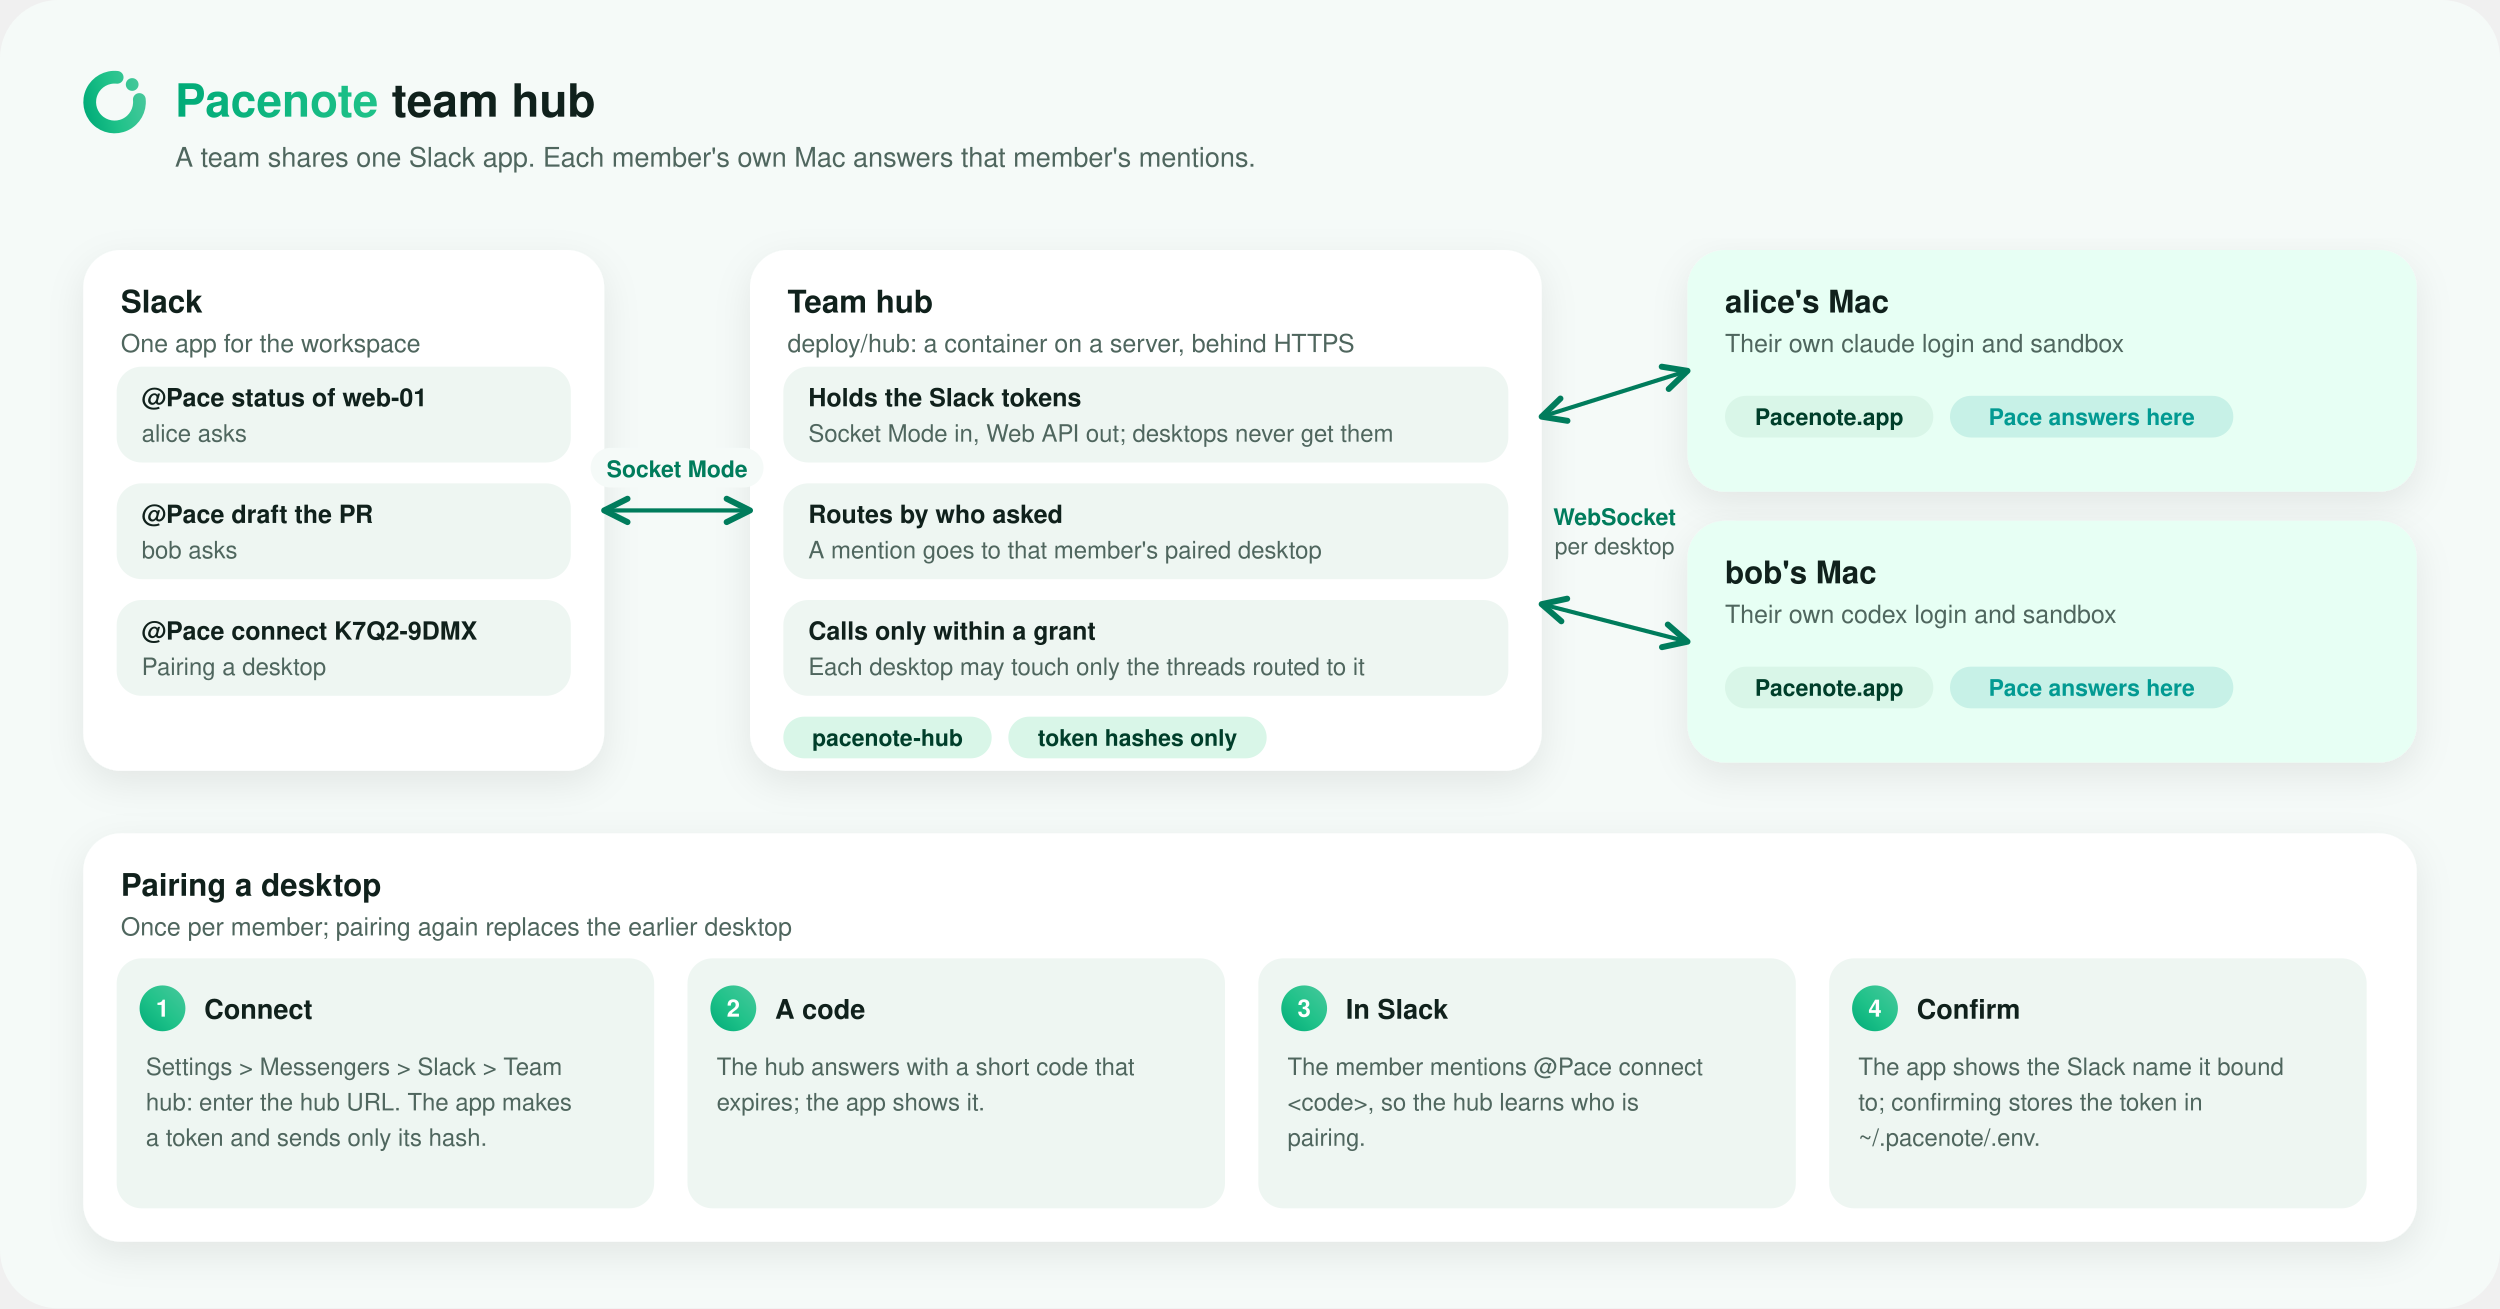
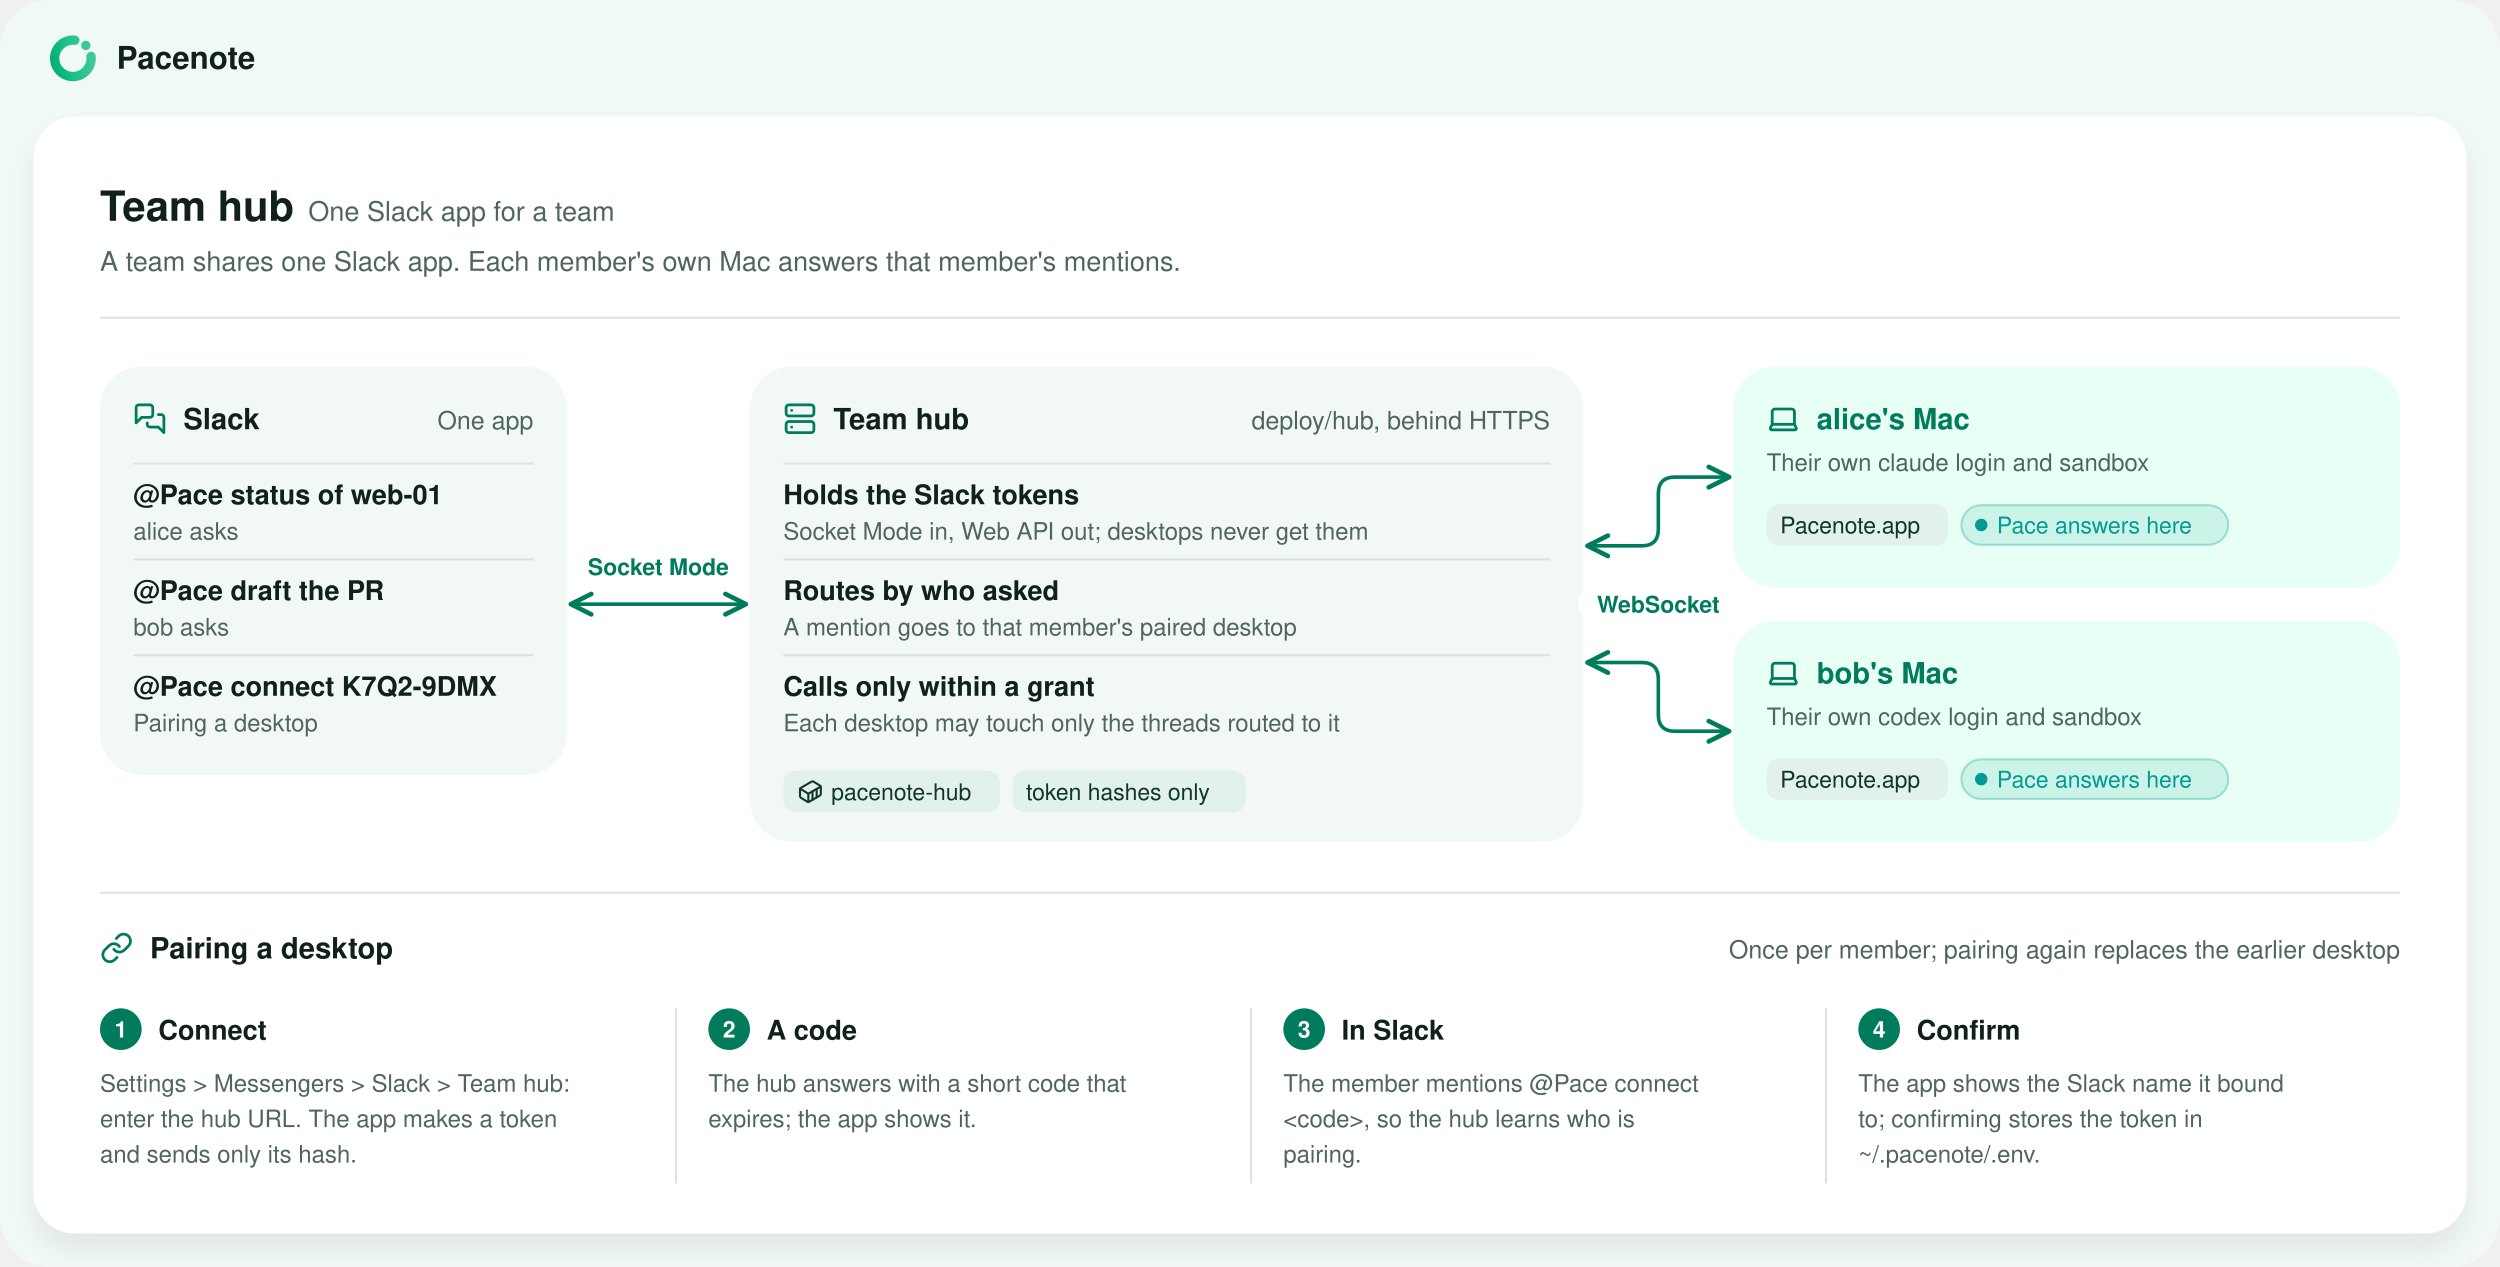
- <svg xmlns="http://www.w3.org/2000/svg" width="1200" height="628" viewBox="0 0 1200 628" role="img" aria-label="Pacenote team hub">
+ <svg xmlns="http://www.w3.org/2000/svg" width="1200" height="608" viewBox="0 0 1200 608" role="img" aria-label="Pacenote team hub">
  <defs>
-     <linearGradient id="mark" x1="0" y1="1" x2="1" y2="0">
+     <linearGradient id="mark" gradientUnits="userSpaceOnUse" x1="54" y1="314" x2="458" y2="198">
      <stop offset="0" stop-color="#01ab78" />
      <stop offset="0.46" stop-color="#1fc289" />
      <stop offset="1" stop-color="#48c89c" />
    </linearGradient>
-     <linearGradient id="mark-big" gradientUnits="userSpaceOnUse" x1="54" y1="314" x2="458" y2="198">
-       <stop offset="0" stop-color="#01ab78" />
-       <stop offset="0.46" stop-color="#1fc289" />
-       <stop offset="1" stop-color="#48c89c" />
-     </linearGradient>
-     <linearGradient id="wordmark" x1="0" y1="0" x2="1" y2="0">
-       <stop offset="0" stop-color="#01ab78" />
-       <stop offset="1" stop-color="#1fc289" />
-     </linearGradient>
-     <filter id="shadow" x="-10%" y="-10%" width="120%" height="130%">
-       <feDropShadow dx="0" dy="6" stdDeviation="9" flood-color="#0f2a20" flood-opacity="0.08" />
+     <filter id="lift" x="-5%" y="-5%" width="110%" height="115%">
+       <feDropShadow dx="0" dy="1" stdDeviation="0.5" flood-color="#1e332b" flood-opacity="0.05" />
+       <feDropShadow dx="0" dy="8" stdDeviation="6" flood-color="#1e332b" flood-opacity="0.07" />
    </filter>
    <marker id="arrow" viewBox="0 0 10 10" refX="8.5" refY="5" markerWidth="8" markerHeight="8" orient="auto-start-reverse">
-       <path d="M1.5 1.5L8.5 5L1.5 8.5" fill="none" stroke="#8aa199" stroke-width="1.6" stroke-linecap="round" stroke-linejoin="round" />
+       <path d="M1.5 1.5L8.5 5L1.5 8.5" fill="none" stroke="#a7b3af" stroke-width="1.6" stroke-linecap="round" stroke-linejoin="round" />
    </marker>
    <marker id="arrow-main" viewBox="0 0 10 10" refX="8.5" refY="5" markerWidth="8" markerHeight="8" orient="auto-start-reverse">
-       <path d="M1.5 1.5L8.5 5L1.5 8.5" fill="none" stroke="#007c5c" stroke-width="1.8" stroke-linecap="round" stroke-linejoin="round" />
+       <path d="M1.5 1.5L8.5 5L1.5 8.5" fill="none" stroke="#007c5c" stroke-width="1.6" stroke-linecap="round" stroke-linejoin="round" />
    </marker>
  </defs>
-   <rect width="1200" height="628" rx="28" fill="#f5faf8" />
-   <g transform="translate(36.35922 30.35922) scale(0.07281553)">
-     <path d="M273.1 92.9A164 164 0 1 0 419.1 238.9" fill="none" stroke="url(#mark-big)" stroke-width="84" stroke-linecap="round" />
-     <circle cx="372" cy="140" r="42" fill="url(#mark-big)" />
+   <rect width="1200" height="608" rx="24" fill="#f1f9f5" />
+   <g transform="translate(21.3301 14.3301) scale(0.05339806)">
+     <path d="M273.1 92.9A164 164 0 1 0 419.1 238.9" fill="none" stroke="url(#mark)" stroke-width="84" stroke-linecap="round" />
+     <circle cx="372" cy="140" r="42" fill="url(#mark)" />
  </g>
-   <text x="84" y="56" font-family="-apple-system, BlinkMacSystemFont, 'Segoe UI', Pretendard, 'Noto Sans KR', Helvetica, Arial, sans-serif" font-size="22" font-weight="700" fill="url(#wordmark)" text-anchor="start">Pacenote</text>
-   <text x="188" y="56" font-family="-apple-system, BlinkMacSystemFont, 'Segoe UI', Pretendard, 'Noto Sans KR', Helvetica, Arial, sans-serif" font-size="22" font-weight="600" fill="#10211c" text-anchor="start">team hub</text>
-   <text x="84" y="80" font-family="-apple-system, BlinkMacSystemFont, 'Segoe UI', Pretendard, 'Noto Sans KR', Helvetica, Arial, sans-serif" font-size="13" font-weight="400" fill="#4f665e" text-anchor="start">A team shares one Slack app. Each member's own Mac answers that member's mentions.</text>
-   <rect x="40" y="120" width="250" height="250" rx="18" fill="#ffffff" filter="url(#shadow)" />
-   <text x="58" y="150" font-family="-apple-system, BlinkMacSystemFont, 'Segoe UI', Pretendard, 'Noto Sans KR', Helvetica, Arial, sans-serif" font-size="15" font-weight="600" fill="#10211c" text-anchor="start">Slack</text>
-   <text x="58" y="169" font-family="-apple-system, BlinkMacSystemFont, 'Segoe UI', Pretendard, 'Noto Sans KR', Helvetica, Arial, sans-serif" font-size="12" font-weight="400" fill="#4f665e" text-anchor="start">One app for the workspace</text>
-   <rect x="56" y="176" width="218" height="46" rx="12" fill="#eef6f2" />
-   <text x="68" y="195" font-family="-apple-system, BlinkMacSystemFont, 'Segoe UI', Pretendard, 'Noto Sans KR', Helvetica, Arial, sans-serif" font-size="12" font-weight="600" fill="#10211c" text-anchor="start">@Pace  status of web-01</text>
-   <text x="68" y="212" font-family="-apple-system, BlinkMacSystemFont, 'Segoe UI', Pretendard, 'Noto Sans KR', Helvetica, Arial, sans-serif" font-size="11.5" font-weight="400" fill="#4f665e" text-anchor="start">alice asks</text>
-   <rect x="56" y="232" width="218" height="46" rx="12" fill="#eef6f2" />
-   <text x="68" y="251" font-family="-apple-system, BlinkMacSystemFont, 'Segoe UI', Pretendard, 'Noto Sans KR', Helvetica, Arial, sans-serif" font-size="12" font-weight="600" fill="#10211c" text-anchor="start">@Pace  draft the PR</text>
-   <text x="68" y="268" font-family="-apple-system, BlinkMacSystemFont, 'Segoe UI', Pretendard, 'Noto Sans KR', Helvetica, Arial, sans-serif" font-size="11.5" font-weight="400" fill="#4f665e" text-anchor="start">bob asks</text>
-   <rect x="56" y="288" width="218" height="46" rx="12" fill="#eef6f2" />
-   <text x="68" y="307" font-family="-apple-system, BlinkMacSystemFont, 'Segoe UI', Pretendard, 'Noto Sans KR', Helvetica, Arial, sans-serif" font-size="12" font-weight="600" fill="#10211c" text-anchor="start">@Pace  connect K7Q2-9DMX</text>
-   <text x="68" y="324" font-family="-apple-system, BlinkMacSystemFont, 'Segoe UI', Pretendard, 'Noto Sans KR', Helvetica, Arial, sans-serif" font-size="11.5" font-weight="400" fill="#4f665e" text-anchor="start">Pairing a desktop</text>
-   <rect x="360" y="120" width="380" height="250" rx="18" fill="#ffffff" filter="url(#shadow)" />
-   <text x="378" y="150" font-family="-apple-system, BlinkMacSystemFont, 'Segoe UI', Pretendard, 'Noto Sans KR', Helvetica, Arial, sans-serif" font-size="15" font-weight="600" fill="#10211c" text-anchor="start">Team hub</text>
-   <text x="378" y="169" font-family="-apple-system, BlinkMacSystemFont, 'Segoe UI', Pretendard, 'Noto Sans KR', Helvetica, Arial, sans-serif" font-size="12" font-weight="400" fill="#4f665e" text-anchor="start">deploy/hub: a container on a server, behind HTTPS</text>
-   <rect x="376" y="176" width="348" height="46" rx="12" fill="#eef6f2" />
-   <text x="388" y="195" font-family="-apple-system, BlinkMacSystemFont, 'Segoe UI', Pretendard, 'Noto Sans KR', Helvetica, Arial, sans-serif" font-size="12" font-weight="600" fill="#10211c" text-anchor="start">Holds the Slack tokens</text>
-   <text x="388" y="212" font-family="-apple-system, BlinkMacSystemFont, 'Segoe UI', Pretendard, 'Noto Sans KR', Helvetica, Arial, sans-serif" font-size="11.5" font-weight="400" fill="#4f665e" text-anchor="start">Socket Mode in, Web API out; desktops never get them</text>
-   <rect x="376" y="232" width="348" height="46" rx="12" fill="#eef6f2" />
-   <text x="388" y="251" font-family="-apple-system, BlinkMacSystemFont, 'Segoe UI', Pretendard, 'Noto Sans KR', Helvetica, Arial, sans-serif" font-size="12" font-weight="600" fill="#10211c" text-anchor="start">Routes by who asked</text>
-   <text x="388" y="268" font-family="-apple-system, BlinkMacSystemFont, 'Segoe UI', Pretendard, 'Noto Sans KR', Helvetica, Arial, sans-serif" font-size="11.5" font-weight="400" fill="#4f665e" text-anchor="start">A mention goes to that member's paired desktop</text>
-   <rect x="376" y="288" width="348" height="46" rx="12" fill="#eef6f2" />
-   <text x="388" y="307" font-family="-apple-system, BlinkMacSystemFont, 'Segoe UI', Pretendard, 'Noto Sans KR', Helvetica, Arial, sans-serif" font-size="12" font-weight="600" fill="#10211c" text-anchor="start">Calls only within a grant</text>
-   <text x="388" y="324" font-family="-apple-system, BlinkMacSystemFont, 'Segoe UI', Pretendard, 'Noto Sans KR', Helvetica, Arial, sans-serif" font-size="11.5" font-weight="400" fill="#4f665e" text-anchor="start">Each desktop may touch only the threads routed to it</text>
-   <rect x="376" y="344" width="100" height="20" rx="10" fill="#d9f6e8" fill-opacity="1" />
-   <text x="426" y="358" font-family="-apple-system, BlinkMacSystemFont, 'Segoe UI', Pretendard, 'Noto Sans KR', Helvetica, Arial, sans-serif" font-size="11" font-weight="600" fill="#003e2a" text-anchor="middle">pacenote-hub</text>
-   <rect x="484" y="344" width="124" height="20" rx="10" fill="#d9f6e8" fill-opacity="1" />
-   <text x="546" y="358" font-family="-apple-system, BlinkMacSystemFont, 'Segoe UI', Pretendard, 'Noto Sans KR', Helvetica, Arial, sans-serif" font-size="11" font-weight="600" fill="#003e2a" text-anchor="middle">token hashes only</text>
-   <rect x="810" y="120" width="350" height="116" rx="18" fill="#e7fff4" filter="url(#shadow)" />
-   <text x="828" y="150" font-family="-apple-system, BlinkMacSystemFont, 'Segoe UI', Pretendard, 'Noto Sans KR', Helvetica, Arial, sans-serif" font-size="15" font-weight="600" fill="#10211c" text-anchor="start">alice's Mac</text>
-   <text x="828" y="169" font-family="-apple-system, BlinkMacSystemFont, 'Segoe UI', Pretendard, 'Noto Sans KR', Helvetica, Arial, sans-serif" font-size="12" font-weight="400" fill="#4f665e" text-anchor="start">Their own claude login and sandbox</text>
-   <rect x="828" y="190" width="100" height="20" rx="10" fill="#d9f6e8" fill-opacity="1" />
-   <text x="878" y="204" font-family="-apple-system, BlinkMacSystemFont, 'Segoe UI', Pretendard, 'Noto Sans KR', Helvetica, Arial, sans-serif" font-size="11" font-weight="600" fill="#003e2a" text-anchor="middle">Pacenote.app</text>
-   <rect x="936" y="190" width="136" height="20" rx="10" fill="#029a92" fill-opacity="0.14" />
-   <text x="1004" y="204" font-family="-apple-system, BlinkMacSystemFont, 'Segoe UI', Pretendard, 'Noto Sans KR', Helvetica, Arial, sans-serif" font-size="11" font-weight="600" fill="#029a92" text-anchor="middle">Pace answers here</text>
-   <rect x="810" y="250" width="350" height="116" rx="18" fill="#e7fff4" filter="url(#shadow)" />
-   <text x="828" y="280" font-family="-apple-system, BlinkMacSystemFont, 'Segoe UI', Pretendard, 'Noto Sans KR', Helvetica, Arial, sans-serif" font-size="15" font-weight="600" fill="#10211c" text-anchor="start">bob's Mac</text>
-   <text x="828" y="299" font-family="-apple-system, BlinkMacSystemFont, 'Segoe UI', Pretendard, 'Noto Sans KR', Helvetica, Arial, sans-serif" font-size="12" font-weight="400" fill="#4f665e" text-anchor="start">Their own codex login and sandbox</text>
-   <rect x="828" y="320" width="100" height="20" rx="10" fill="#d9f6e8" fill-opacity="1" />
-   <text x="878" y="334" font-family="-apple-system, BlinkMacSystemFont, 'Segoe UI', Pretendard, 'Noto Sans KR', Helvetica, Arial, sans-serif" font-size="11" font-weight="600" fill="#003e2a" text-anchor="middle">Pacenote.app</text>
-   <rect x="936" y="320" width="136" height="20" rx="10" fill="#029a92" fill-opacity="0.14" />
-   <text x="1004" y="334" font-family="-apple-system, BlinkMacSystemFont, 'Segoe UI', Pretendard, 'Noto Sans KR', Helvetica, Arial, sans-serif" font-size="11" font-weight="600" fill="#029a92" text-anchor="middle">Pace answers here</text>
-   <path d="M290 245 L360 245" fill="none" stroke="#007c5c" stroke-width="2" stroke-linecap="round" stroke-linejoin="round" marker-end="url(#arrow-main)" marker-start="url(#arrow-main)" />
-   <rect x="283.5" y="215" width="83" height="19" rx="9.5" fill="#f5faf8" />
-   <text x="325" y="229" font-family="-apple-system, BlinkMacSystemFont, 'Segoe UI', Pretendard, 'Noto Sans KR', Helvetica, Arial, sans-serif" font-size="11" font-weight="600" fill="#007c5c" text-anchor="middle">Socket Mode</text>
-   <path d="M740 200 L810 178" fill="none" stroke="#007c5c" stroke-width="2" stroke-linecap="round" stroke-linejoin="round" marker-end="url(#arrow-main)" marker-start="url(#arrow-main)" />
-   <path d="M740 290 L810 308" fill="none" stroke="#007c5c" stroke-width="2" stroke-linecap="round" stroke-linejoin="round" marker-end="url(#arrow-main)" marker-start="url(#arrow-main)" />
-   <text x="775" y="252" font-family="-apple-system, BlinkMacSystemFont, 'Segoe UI', Pretendard, 'Noto Sans KR', Helvetica, Arial, sans-serif" font-size="11" font-weight="600" fill="#007c5c" text-anchor="middle">WebSocket</text>
-   <text x="775" y="266" font-family="-apple-system, BlinkMacSystemFont, 'Segoe UI', Pretendard, 'Noto Sans KR', Helvetica, Arial, sans-serif" font-size="11" font-weight="400" fill="#4f665e" text-anchor="middle">per desktop</text>
-   <rect x="40" y="400" width="1120" height="196" rx="18" fill="#ffffff" filter="url(#shadow)" />
-   <text x="58" y="430" font-family="-apple-system, BlinkMacSystemFont, 'Segoe UI', Pretendard, 'Noto Sans KR', Helvetica, Arial, sans-serif" font-size="15" font-weight="600" fill="#10211c" text-anchor="start">Pairing a desktop</text>
-   <text x="58" y="449" font-family="-apple-system, BlinkMacSystemFont, 'Segoe UI', Pretendard, 'Noto Sans KR', Helvetica, Arial, sans-serif" font-size="12" font-weight="400" fill="#4f665e" text-anchor="start">Once per member; pairing again replaces the earlier desktop</text>
-   <rect x="56" y="460" width="258" height="120" rx="12" fill="#eef6f2" />
-   <circle cx="78" cy="484" r="11" fill="url(#mark)" />
-   <text x="78" y="488" font-family="-apple-system, BlinkMacSystemFont, 'Segoe UI', Pretendard, 'Noto Sans KR', Helvetica, Arial, sans-serif" font-size="11.5" font-weight="700" fill="#ffffff" text-anchor="middle">1</text>
-   <text x="98" y="489" font-family="-apple-system, BlinkMacSystemFont, 'Segoe UI', Pretendard, 'Noto Sans KR', Helvetica, Arial, sans-serif" font-size="13" font-weight="600" fill="#10211c" text-anchor="start">Connect</text>
-   <text x="70" y="516" font-family="-apple-system, BlinkMacSystemFont, 'Segoe UI', Pretendard, 'Noto Sans KR', Helvetica, Arial, sans-serif" font-size="11.5" font-weight="400" fill="#4f665e" text-anchor="start">Settings &gt; Messengers &gt; Slack &gt; Team</text>
-   <text x="70" y="533" font-family="-apple-system, BlinkMacSystemFont, 'Segoe UI', Pretendard, 'Noto Sans KR', Helvetica, Arial, sans-serif" font-size="11.5" font-weight="400" fill="#4f665e" text-anchor="start">hub: enter the hub URL. The app makes</text>
-   <text x="70" y="550" font-family="-apple-system, BlinkMacSystemFont, 'Segoe UI', Pretendard, 'Noto Sans KR', Helvetica, Arial, sans-serif" font-size="11.5" font-weight="400" fill="#4f665e" text-anchor="start">a token and sends only its hash.</text>
-   <rect x="330" y="460" width="258" height="120" rx="12" fill="#eef6f2" />
-   <circle cx="352" cy="484" r="11" fill="url(#mark)" />
-   <text x="352" y="488" font-family="-apple-system, BlinkMacSystemFont, 'Segoe UI', Pretendard, 'Noto Sans KR', Helvetica, Arial, sans-serif" font-size="11.5" font-weight="700" fill="#ffffff" text-anchor="middle">2</text>
-   <text x="372" y="489" font-family="-apple-system, BlinkMacSystemFont, 'Segoe UI', Pretendard, 'Noto Sans KR', Helvetica, Arial, sans-serif" font-size="13" font-weight="600" fill="#10211c" text-anchor="start">A code</text>
-   <text x="344" y="516" font-family="-apple-system, BlinkMacSystemFont, 'Segoe UI', Pretendard, 'Noto Sans KR', Helvetica, Arial, sans-serif" font-size="11.5" font-weight="400" fill="#4f665e" text-anchor="start">The hub answers with a short code that</text>
-   <text x="344" y="533" font-family="-apple-system, BlinkMacSystemFont, 'Segoe UI', Pretendard, 'Noto Sans KR', Helvetica, Arial, sans-serif" font-size="11.5" font-weight="400" fill="#4f665e" text-anchor="start">expires; the app shows it.</text>
-   <rect x="604" y="460" width="258" height="120" rx="12" fill="#eef6f2" />
-   <circle cx="626" cy="484" r="11" fill="url(#mark)" />
-   <text x="626" y="488" font-family="-apple-system, BlinkMacSystemFont, 'Segoe UI', Pretendard, 'Noto Sans KR', Helvetica, Arial, sans-serif" font-size="11.5" font-weight="700" fill="#ffffff" text-anchor="middle">3</text>
-   <text x="646" y="489" font-family="-apple-system, BlinkMacSystemFont, 'Segoe UI', Pretendard, 'Noto Sans KR', Helvetica, Arial, sans-serif" font-size="13" font-weight="600" fill="#10211c" text-anchor="start">In Slack</text>
-   <text x="618" y="516" font-family="-apple-system, BlinkMacSystemFont, 'Segoe UI', Pretendard, 'Noto Sans KR', Helvetica, Arial, sans-serif" font-size="11.5" font-weight="400" fill="#4f665e" text-anchor="start">The member mentions @Pace connect</text>
-   <text x="618" y="533" font-family="-apple-system, BlinkMacSystemFont, 'Segoe UI', Pretendard, 'Noto Sans KR', Helvetica, Arial, sans-serif" font-size="11.5" font-weight="400" fill="#4f665e" text-anchor="start">&lt;code&gt;, so the hub learns who is</text>
-   <text x="618" y="550" font-family="-apple-system, BlinkMacSystemFont, 'Segoe UI', Pretendard, 'Noto Sans KR', Helvetica, Arial, sans-serif" font-size="11.5" font-weight="400" fill="#4f665e" text-anchor="start">pairing.</text>
-   <rect x="878" y="460" width="258" height="120" rx="12" fill="#eef6f2" />
-   <circle cx="900" cy="484" r="11" fill="url(#mark)" />
-   <text x="900" y="488" font-family="-apple-system, BlinkMacSystemFont, 'Segoe UI', Pretendard, 'Noto Sans KR', Helvetica, Arial, sans-serif" font-size="11.5" font-weight="700" fill="#ffffff" text-anchor="middle">4</text>
-   <text x="920" y="489" font-family="-apple-system, BlinkMacSystemFont, 'Segoe UI', Pretendard, 'Noto Sans KR', Helvetica, Arial, sans-serif" font-size="13" font-weight="600" fill="#10211c" text-anchor="start">Confirm</text>
-   <text x="892" y="516" font-family="-apple-system, BlinkMacSystemFont, 'Segoe UI', Pretendard, 'Noto Sans KR', Helvetica, Arial, sans-serif" font-size="11.5" font-weight="400" fill="#4f665e" text-anchor="start">The app shows the Slack name it bound</text>
-   <text x="892" y="533" font-family="-apple-system, BlinkMacSystemFont, 'Segoe UI', Pretendard, 'Noto Sans KR', Helvetica, Arial, sans-serif" font-size="11.5" font-weight="400" fill="#4f665e" text-anchor="start">to; confirming stores the token in</text>
-   <text x="892" y="550" font-family="-apple-system, BlinkMacSystemFont, 'Segoe UI', Pretendard, 'Noto Sans KR', Helvetica, Arial, sans-serif" font-size="11.5" font-weight="400" fill="#4f665e" text-anchor="start">~/.pacenote/.env.</text>
+   <text x="56" y="33" font-family="-apple-system, BlinkMacSystemFont, Pretendard, 'Apple SD Gothic Neo', 'Segoe UI', 'Noto Sans KR', Helvetica, Arial, sans-serif" font-size="15" font-weight="600" fill="#10211c" text-anchor="start">Pacenote</text>
+   <rect x="16" y="56" width="1168" height="536" rx="20" fill="#ffffff" filter="url(#lift)" />
+   <text x="48" y="106" font-family="-apple-system, BlinkMacSystemFont, Pretendard, 'Apple SD Gothic Neo', 'Segoe UI', 'Noto Sans KR', Helvetica, Arial, sans-serif" font-size="20" font-weight="600" fill="#10211c" text-anchor="start">Team hub</text>
+   <text x="147.954" y="106" font-family="-apple-system, BlinkMacSystemFont, Pretendard, 'Apple SD Gothic Neo', 'Segoe UI', 'Noto Sans KR', Helvetica, Arial, sans-serif" font-size="13" font-weight="400" fill="#4f665e" text-anchor="start">One Slack app for a team</text>
+   <text x="48" y="130" font-family="-apple-system, BlinkMacSystemFont, Pretendard, 'Apple SD Gothic Neo', 'Segoe UI', 'Noto Sans KR', Helvetica, Arial, sans-serif" font-size="13" font-weight="400" fill="#4f665e" text-anchor="start">A team shares one Slack app. Each member's own Mac answers that member's mentions.</text>
+   <path d="M48 152.5H1152" stroke="#d8e5df" stroke-width="1" />
+   <rect x="48" y="176" width="224" height="196" rx="20" fill="#f1f8f5" />
+   <g transform="translate(64 193) scale(0.6666667)" color="#007c5c" fill="none" stroke="#007c5c" stroke-width="2" stroke-linecap="round" stroke-linejoin="round">
+     <path d="M14 9a2 2 0 0 1-2 2H6l-4 4V4a2 2 0 0 1 2-2h8a2 2 0 0 1 2 2z" />
+     <path d="M18 9h2a2 2 0 0 1 2 2v11l-4-4h-6a2 2 0 0 1-2-2v-1" />
+   </g>
+   <text x="88" y="206" font-family="-apple-system, BlinkMacSystemFont, Pretendard, 'Apple SD Gothic Neo', 'Segoe UI', 'Noto Sans KR', Helvetica, Arial, sans-serif" font-size="14" font-weight="600" fill="#10211c" text-anchor="start">Slack</text>
+   <text x="256" y="206" font-family="-apple-system, BlinkMacSystemFont, Pretendard, 'Apple SD Gothic Neo', 'Segoe UI', 'Noto Sans KR', Helvetica, Arial, sans-serif" font-size="12" font-weight="400" fill="#4f665e" text-anchor="end">One app</text>
+   <path d="M64 222.5H256" stroke="#d8e5df" stroke-width="1" />
+   <text x="64" y="242" font-family="-apple-system, BlinkMacSystemFont, Pretendard, 'Apple SD Gothic Neo', 'Segoe UI', 'Noto Sans KR', Helvetica, Arial, sans-serif" font-size="13" font-weight="600" fill="#10211c" text-anchor="start">@Pace status of web-01</text>
+   <text x="64" y="259" font-family="-apple-system, BlinkMacSystemFont, Pretendard, 'Apple SD Gothic Neo', 'Segoe UI', 'Noto Sans KR', Helvetica, Arial, sans-serif" font-size="11.5" font-weight="400" fill="#4f665e" text-anchor="start">alice asks</text>
+   <path d="M64 268.5H256" stroke="#d8e5df" stroke-width="1" />
+   <text x="64" y="288" font-family="-apple-system, BlinkMacSystemFont, Pretendard, 'Apple SD Gothic Neo', 'Segoe UI', 'Noto Sans KR', Helvetica, Arial, sans-serif" font-size="13" font-weight="600" fill="#10211c" text-anchor="start">@Pace draft the PR</text>
+   <text x="64" y="305" font-family="-apple-system, BlinkMacSystemFont, Pretendard, 'Apple SD Gothic Neo', 'Segoe UI', 'Noto Sans KR', Helvetica, Arial, sans-serif" font-size="11.5" font-weight="400" fill="#4f665e" text-anchor="start">bob asks</text>
+   <path d="M64 314.5H256" stroke="#d8e5df" stroke-width="1" />
+   <text x="64" y="334" font-family="-apple-system, BlinkMacSystemFont, Pretendard, 'Apple SD Gothic Neo', 'Segoe UI', 'Noto Sans KR', Helvetica, Arial, sans-serif" font-size="13" font-weight="600" fill="#10211c" text-anchor="start">@Pace connect K7Q2-9DMX</text>
+   <text x="64" y="351" font-family="-apple-system, BlinkMacSystemFont, Pretendard, 'Apple SD Gothic Neo', 'Segoe UI', 'Noto Sans KR', Helvetica, Arial, sans-serif" font-size="11.5" font-weight="400" fill="#4f665e" text-anchor="start">Pairing a desktop</text>
+   <rect x="360" y="176" width="400" height="228" rx="20" fill="#f1f8f5" />
+   <g transform="translate(376 193) scale(0.6666667)" color="#007c5c" fill="none" stroke="#007c5c" stroke-width="2" stroke-linecap="round" stroke-linejoin="round">
+     <rect width="20" height="8" x="2" y="2" rx="2" ry="2" />
+     <rect width="20" height="8" x="2" y="14" rx="2" ry="2" />
+     <line x1="6" x2="6.01" y1="6" y2="6" />
+     <line x1="6" x2="6.01" y1="18" y2="18" />
+   </g>
+   <text x="400" y="206" font-family="-apple-system, BlinkMacSystemFont, Pretendard, 'Apple SD Gothic Neo', 'Segoe UI', 'Noto Sans KR', Helvetica, Arial, sans-serif" font-size="14" font-weight="600" fill="#10211c" text-anchor="start">Team hub</text>
+   <text x="744" y="206" font-family="-apple-system, BlinkMacSystemFont, Pretendard, 'Apple SD Gothic Neo', 'Segoe UI', 'Noto Sans KR', Helvetica, Arial, sans-serif" font-size="12" font-weight="400" fill="#4f665e" text-anchor="end">deploy/hub, behind HTTPS</text>
+   <path d="M376 222.5H744" stroke="#d8e5df" stroke-width="1" />
+   <text x="376" y="242" font-family="-apple-system, BlinkMacSystemFont, Pretendard, 'Apple SD Gothic Neo', 'Segoe UI', 'Noto Sans KR', Helvetica, Arial, sans-serif" font-size="13" font-weight="600" fill="#10211c" text-anchor="start">Holds the Slack tokens</text>
+   <text x="376" y="259" font-family="-apple-system, BlinkMacSystemFont, Pretendard, 'Apple SD Gothic Neo', 'Segoe UI', 'Noto Sans KR', Helvetica, Arial, sans-serif" font-size="11.5" font-weight="400" fill="#4f665e" text-anchor="start">Socket Mode in, Web API out; desktops never get them</text>
+   <path d="M376 268.5H744" stroke="#d8e5df" stroke-width="1" />
+   <text x="376" y="288" font-family="-apple-system, BlinkMacSystemFont, Pretendard, 'Apple SD Gothic Neo', 'Segoe UI', 'Noto Sans KR', Helvetica, Arial, sans-serif" font-size="13" font-weight="600" fill="#10211c" text-anchor="start">Routes by who asked</text>
+   <text x="376" y="305" font-family="-apple-system, BlinkMacSystemFont, Pretendard, 'Apple SD Gothic Neo', 'Segoe UI', 'Noto Sans KR', Helvetica, Arial, sans-serif" font-size="11.5" font-weight="400" fill="#4f665e" text-anchor="start">A mention goes to that member's paired desktop</text>
+   <path d="M376 314.5H744" stroke="#d8e5df" stroke-width="1" />
+   <text x="376" y="334" font-family="-apple-system, BlinkMacSystemFont, Pretendard, 'Apple SD Gothic Neo', 'Segoe UI', 'Noto Sans KR', Helvetica, Arial, sans-serif" font-size="13" font-weight="600" fill="#10211c" text-anchor="start">Calls only within a grant</text>
+   <text x="376" y="351" font-family="-apple-system, BlinkMacSystemFont, Pretendard, 'Apple SD Gothic Neo', 'Segoe UI', 'Noto Sans KR', Helvetica, Arial, sans-serif" font-size="11.5" font-weight="400" fill="#4f665e" text-anchor="start">Each desktop may touch only the threads routed to it</text>
+   <rect x="376" y="370" width="104" height="20" rx="6" fill="#e2f1ea" />
+   <g transform="translate(383 374) scale(0.5)" color="#0e3629" fill="none" stroke="#0e3629" stroke-width="2" stroke-linecap="round" stroke-linejoin="round">
+     <path d="M22 7.7c0-.6-.4-1.2-.8-1.5l-6.3-3.9a1.72 1.72 0 0 0-1.7 0l-10.3 6c-.5.2-.9.8-.9 1.4v6.6c0 .5.4 1.2.8 1.5l6.3 3.9a1.72 1.72 0 0 0 1.7 0l10.3-6c.5-.3.9-1 .9-1.5Z" />
+     <path d="M10 21.9V14L2.1 9.1" />
+     <path d="m10 14 11.9-6.9" />
+     <path d="M14 19.8v-8.1" />
+     <path d="M18 17.5V9.4" />
+   </g>
+   <text x="399" y="384" font-family="-apple-system, BlinkMacSystemFont, Pretendard, 'Apple SD Gothic Neo', 'Segoe UI', 'Noto Sans KR', Helvetica, Arial, sans-serif" font-size="11" font-weight="500" fill="#0e3629" text-anchor="start">pacenote-hub</text>
+   <rect x="486" y="370" width="112" height="20" rx="6" fill="#e2f1ea" />
+   <text x="492.5" y="384" font-family="-apple-system, BlinkMacSystemFont, Pretendard, 'Apple SD Gothic Neo', 'Segoe UI', 'Noto Sans KR', Helvetica, Arial, sans-serif" font-size="11" font-weight="500" fill="#0e3629" text-anchor="start">token hashes only</text>
+   <rect x="832" y="176" width="320" height="106" rx="20" fill="#e7fff4" />
+   <g transform="translate(848 193) scale(0.6666667)" color="#007c5c" fill="none" stroke="#007c5c" stroke-width="2" stroke-linecap="round" stroke-linejoin="round">
+     <path d="M20 16V7a2 2 0 0 0-2-2H6a2 2 0 0 0-2 2v9m16 0H4m16 0 1.28 2.55a1 1 0 0 1-.9 1.45H3.62a1 1 0 0 1-.9-1.45L4 16" />
+   </g>
+   <text x="872" y="206" font-family="-apple-system, BlinkMacSystemFont, Pretendard, 'Apple SD Gothic Neo', 'Segoe UI', 'Noto Sans KR', Helvetica, Arial, sans-serif" font-size="14" font-weight="600" fill="#007c5c" text-anchor="start">alice's Mac</text>
+   <text x="848" y="226" font-family="-apple-system, BlinkMacSystemFont, Pretendard, 'Apple SD Gothic Neo', 'Segoe UI', 'Noto Sans KR', Helvetica, Arial, sans-serif" font-size="11.5" font-weight="400" fill="#4f665e" text-anchor="start">Their own claude login and sandbox</text>
+   <rect x="848" y="242" width="87" height="20" rx="6" fill="#e2f1ea" />
+   <text x="854.5" y="256" font-family="-apple-system, BlinkMacSystemFont, Pretendard, 'Apple SD Gothic Neo', 'Segoe UI', 'Noto Sans KR', Helvetica, Arial, sans-serif" font-size="11" font-weight="500" fill="#0e3629" text-anchor="start">Pacenote.app</text>
+   <rect x="941.5" y="242.5" width="128" height="19" rx="9.5" fill="#029a92" fill-opacity="0.12" stroke="#029a92" stroke-opacity="0.3" />
+   <circle cx="951" cy="252" r="3" fill="#029a92" />
+   <text x="958.5" y="256" font-family="-apple-system, BlinkMacSystemFont, Pretendard, 'Apple SD Gothic Neo', 'Segoe UI', 'Noto Sans KR', Helvetica, Arial, sans-serif" font-size="11" font-weight="500" fill="#029a92" text-anchor="start">Pace answers here</text>
+   <rect x="832" y="298" width="320" height="106" rx="20" fill="#e7fff4" />
+   <g transform="translate(848 315) scale(0.6666667)" color="#007c5c" fill="none" stroke="#007c5c" stroke-width="2" stroke-linecap="round" stroke-linejoin="round">
+     <path d="M20 16V7a2 2 0 0 0-2-2H6a2 2 0 0 0-2 2v9m16 0H4m16 0 1.28 2.55a1 1 0 0 1-.9 1.45H3.62a1 1 0 0 1-.9-1.45L4 16" />
+   </g>
+   <text x="872" y="328" font-family="-apple-system, BlinkMacSystemFont, Pretendard, 'Apple SD Gothic Neo', 'Segoe UI', 'Noto Sans KR', Helvetica, Arial, sans-serif" font-size="14" font-weight="600" fill="#007c5c" text-anchor="start">bob's Mac</text>
+   <text x="848" y="348" font-family="-apple-system, BlinkMacSystemFont, Pretendard, 'Apple SD Gothic Neo', 'Segoe UI', 'Noto Sans KR', Helvetica, Arial, sans-serif" font-size="11.5" font-weight="400" fill="#4f665e" text-anchor="start">Their own codex login and sandbox</text>
+   <rect x="848" y="364" width="87" height="20" rx="6" fill="#e2f1ea" />
+   <text x="854.5" y="378" font-family="-apple-system, BlinkMacSystemFont, Pretendard, 'Apple SD Gothic Neo', 'Segoe UI', 'Noto Sans KR', Helvetica, Arial, sans-serif" font-size="11" font-weight="500" fill="#0e3629" text-anchor="start">Pacenote.app</text>
+   <rect x="941.5" y="364.5" width="128" height="19" rx="9.5" fill="#029a92" fill-opacity="0.12" stroke="#029a92" stroke-opacity="0.3" />
+   <circle cx="951" cy="374" r="3" fill="#029a92" />
+   <text x="958.5" y="378" font-family="-apple-system, BlinkMacSystemFont, Pretendard, 'Apple SD Gothic Neo', 'Segoe UI', 'Noto Sans KR', Helvetica, Arial, sans-serif" font-size="11" font-weight="500" fill="#029a92" text-anchor="start">Pace answers here</text>
+   <path d="M274 290 L358 290" fill="none" stroke="#007c5c" stroke-width="1.75" stroke-linecap="round" stroke-linejoin="round" marker-end="url(#arrow-main)" marker-start="url(#arrow-main)" />
+   <rect x="272.5" y="262" width="87" height="19" rx="9.5" fill="#ffffff" />
+   <text x="316" y="276" font-family="-apple-system, BlinkMacSystemFont, Pretendard, 'Apple SD Gothic Neo', 'Segoe UI', 'Noto Sans KR', Helvetica, Arial, sans-serif" font-size="11" font-weight="600" fill="#007c5c" text-anchor="middle">Socket Mode</text>
+   <path d="M762 262 L788 262 Q796 262 796 254 L796 237 Q796 229 804 229 L830 229" fill="none" stroke="#007c5c" stroke-width="1.75" stroke-linecap="round" stroke-linejoin="round" marker-end="url(#arrow-main)" marker-start="url(#arrow-main)" />
+   <path d="M762 318 L788 318 Q796 318 796 326 L796 343 Q796 351 804 351 L830 351" fill="none" stroke="#007c5c" stroke-width="1.75" stroke-linecap="round" stroke-linejoin="round" marker-end="url(#arrow-main)" marker-start="url(#arrow-main)" />
+   <rect x="757.5" y="280" width="77" height="19" rx="9.5" fill="#ffffff" />
+   <text x="796" y="294" font-family="-apple-system, BlinkMacSystemFont, Pretendard, 'Apple SD Gothic Neo', 'Segoe UI', 'Noto Sans KR', Helvetica, Arial, sans-serif" font-size="11" font-weight="600" fill="#007c5c" text-anchor="middle">WebSocket</text>
+   <path d="M48 428.5H1152" stroke="#d8e5df" stroke-width="1" />
+   <g transform="translate(48 447) scale(0.6666667)" color="#007c5c" fill="none" stroke="#007c5c" stroke-width="2" stroke-linecap="round" stroke-linejoin="round">
+     <path d="M10 13a5 5 0 0 0 7.54.54l3-3a5 5 0 0 0-7.07-7.07l-1.72 1.71" />
+     <path d="M14 11a5 5 0 0 0-7.54-.54l-3 3a5 5 0 0 0 7.07 7.07l1.71-1.71" />
+   </g>
+   <text x="72" y="460" font-family="-apple-system, BlinkMacSystemFont, Pretendard, 'Apple SD Gothic Neo', 'Segoe UI', 'Noto Sans KR', Helvetica, Arial, sans-serif" font-size="14" font-weight="600" fill="#10211c" text-anchor="start">Pairing a desktop</text>
+   <text x="1152" y="460" font-family="-apple-system, BlinkMacSystemFont, Pretendard, 'Apple SD Gothic Neo', 'Segoe UI', 'Noto Sans KR', Helvetica, Arial, sans-serif" font-size="12" font-weight="400" fill="#4f665e" text-anchor="end">Once per member; pairing again replaces the earlier desktop</text>
+   <circle cx="58" cy="494" r="10" fill="#007c5c" />
+   <text x="58" y="498" font-family="-apple-system, BlinkMacSystemFont, Pretendard, 'Apple SD Gothic Neo', 'Segoe UI', 'Noto Sans KR', Helvetica, Arial, sans-serif" font-size="11" font-weight="700" fill="#ffffff" text-anchor="middle">1</text>
+   <text x="76" y="499" font-family="-apple-system, BlinkMacSystemFont, Pretendard, 'Apple SD Gothic Neo', 'Segoe UI', 'Noto Sans KR', Helvetica, Arial, sans-serif" font-size="13" font-weight="600" fill="#10211c" text-anchor="start">Connect</text>
+   <text x="48" y="524" font-family="-apple-system, BlinkMacSystemFont, Pretendard, 'Apple SD Gothic Neo', 'Segoe UI', 'Noto Sans KR', Helvetica, Arial, sans-serif" font-size="11.5" font-weight="400" fill="#4f665e" text-anchor="start">Settings &gt; Messengers &gt; Slack &gt; Team hub:</text>
+   <text x="48" y="541" font-family="-apple-system, BlinkMacSystemFont, Pretendard, 'Apple SD Gothic Neo', 'Segoe UI', 'Noto Sans KR', Helvetica, Arial, sans-serif" font-size="11.5" font-weight="400" fill="#4f665e" text-anchor="start">enter the hub URL. The app makes a token</text>
+   <text x="48" y="558" font-family="-apple-system, BlinkMacSystemFont, Pretendard, 'Apple SD Gothic Neo', 'Segoe UI', 'Noto Sans KR', Helvetica, Arial, sans-serif" font-size="11.5" font-weight="400" fill="#4f665e" text-anchor="start">and sends only its hash.</text>
+   <path d="M324.5 484V568" stroke="#d8e5df" stroke-width="1" />
+   <circle cx="350" cy="494" r="10" fill="#007c5c" />
+   <text x="350" y="498" font-family="-apple-system, BlinkMacSystemFont, Pretendard, 'Apple SD Gothic Neo', 'Segoe UI', 'Noto Sans KR', Helvetica, Arial, sans-serif" font-size="11" font-weight="700" fill="#ffffff" text-anchor="middle">2</text>
+   <text x="368" y="499" font-family="-apple-system, BlinkMacSystemFont, Pretendard, 'Apple SD Gothic Neo', 'Segoe UI', 'Noto Sans KR', Helvetica, Arial, sans-serif" font-size="13" font-weight="600" fill="#10211c" text-anchor="start">A code</text>
+   <text x="340" y="524" font-family="-apple-system, BlinkMacSystemFont, Pretendard, 'Apple SD Gothic Neo', 'Segoe UI', 'Noto Sans KR', Helvetica, Arial, sans-serif" font-size="11.5" font-weight="400" fill="#4f665e" text-anchor="start">The hub answers with a short code that</text>
+   <text x="340" y="541" font-family="-apple-system, BlinkMacSystemFont, Pretendard, 'Apple SD Gothic Neo', 'Segoe UI', 'Noto Sans KR', Helvetica, Arial, sans-serif" font-size="11.5" font-weight="400" fill="#4f665e" text-anchor="start">expires; the app shows it.</text>
+   <path d="M600.5 484V568" stroke="#d8e5df" stroke-width="1" />
+   <circle cx="626" cy="494" r="10" fill="#007c5c" />
+   <text x="626" y="498" font-family="-apple-system, BlinkMacSystemFont, Pretendard, 'Apple SD Gothic Neo', 'Segoe UI', 'Noto Sans KR', Helvetica, Arial, sans-serif" font-size="11" font-weight="700" fill="#ffffff" text-anchor="middle">3</text>
+   <text x="644" y="499" font-family="-apple-system, BlinkMacSystemFont, Pretendard, 'Apple SD Gothic Neo', 'Segoe UI', 'Noto Sans KR', Helvetica, Arial, sans-serif" font-size="13" font-weight="600" fill="#10211c" text-anchor="start">In Slack</text>
+   <text x="616" y="524" font-family="-apple-system, BlinkMacSystemFont, Pretendard, 'Apple SD Gothic Neo', 'Segoe UI', 'Noto Sans KR', Helvetica, Arial, sans-serif" font-size="11.5" font-weight="400" fill="#4f665e" text-anchor="start">The member mentions @Pace connect</text>
+   <text x="616" y="541" font-family="-apple-system, BlinkMacSystemFont, Pretendard, 'Apple SD Gothic Neo', 'Segoe UI', 'Noto Sans KR', Helvetica, Arial, sans-serif" font-size="11.5" font-weight="400" fill="#4f665e" text-anchor="start">&lt;code&gt;, so the hub learns who is</text>
+   <text x="616" y="558" font-family="-apple-system, BlinkMacSystemFont, Pretendard, 'Apple SD Gothic Neo', 'Segoe UI', 'Noto Sans KR', Helvetica, Arial, sans-serif" font-size="11.5" font-weight="400" fill="#4f665e" text-anchor="start">pairing.</text>
+   <path d="M876.5 484V568" stroke="#d8e5df" stroke-width="1" />
+   <circle cx="902" cy="494" r="10" fill="#007c5c" />
+   <text x="902" y="498" font-family="-apple-system, BlinkMacSystemFont, Pretendard, 'Apple SD Gothic Neo', 'Segoe UI', 'Noto Sans KR', Helvetica, Arial, sans-serif" font-size="11" font-weight="700" fill="#ffffff" text-anchor="middle">4</text>
+   <text x="920" y="499" font-family="-apple-system, BlinkMacSystemFont, Pretendard, 'Apple SD Gothic Neo', 'Segoe UI', 'Noto Sans KR', Helvetica, Arial, sans-serif" font-size="13" font-weight="600" fill="#10211c" text-anchor="start">Confirm</text>
+   <text x="892" y="524" font-family="-apple-system, BlinkMacSystemFont, Pretendard, 'Apple SD Gothic Neo', 'Segoe UI', 'Noto Sans KR', Helvetica, Arial, sans-serif" font-size="11.5" font-weight="400" fill="#4f665e" text-anchor="start">The app shows the Slack name it bound</text>
+   <text x="892" y="541" font-family="-apple-system, BlinkMacSystemFont, Pretendard, 'Apple SD Gothic Neo', 'Segoe UI', 'Noto Sans KR', Helvetica, Arial, sans-serif" font-size="11.5" font-weight="400" fill="#4f665e" text-anchor="start">to; confirming stores the token in</text>
+   <text x="892" y="558" font-family="-apple-system, BlinkMacSystemFont, Pretendard, 'Apple SD Gothic Neo', 'Segoe UI', 'Noto Sans KR', Helvetica, Arial, sans-serif" font-size="11.5" font-weight="400" fill="#4f665e" text-anchor="start">~/.pacenote/.env.</text>
</svg>
